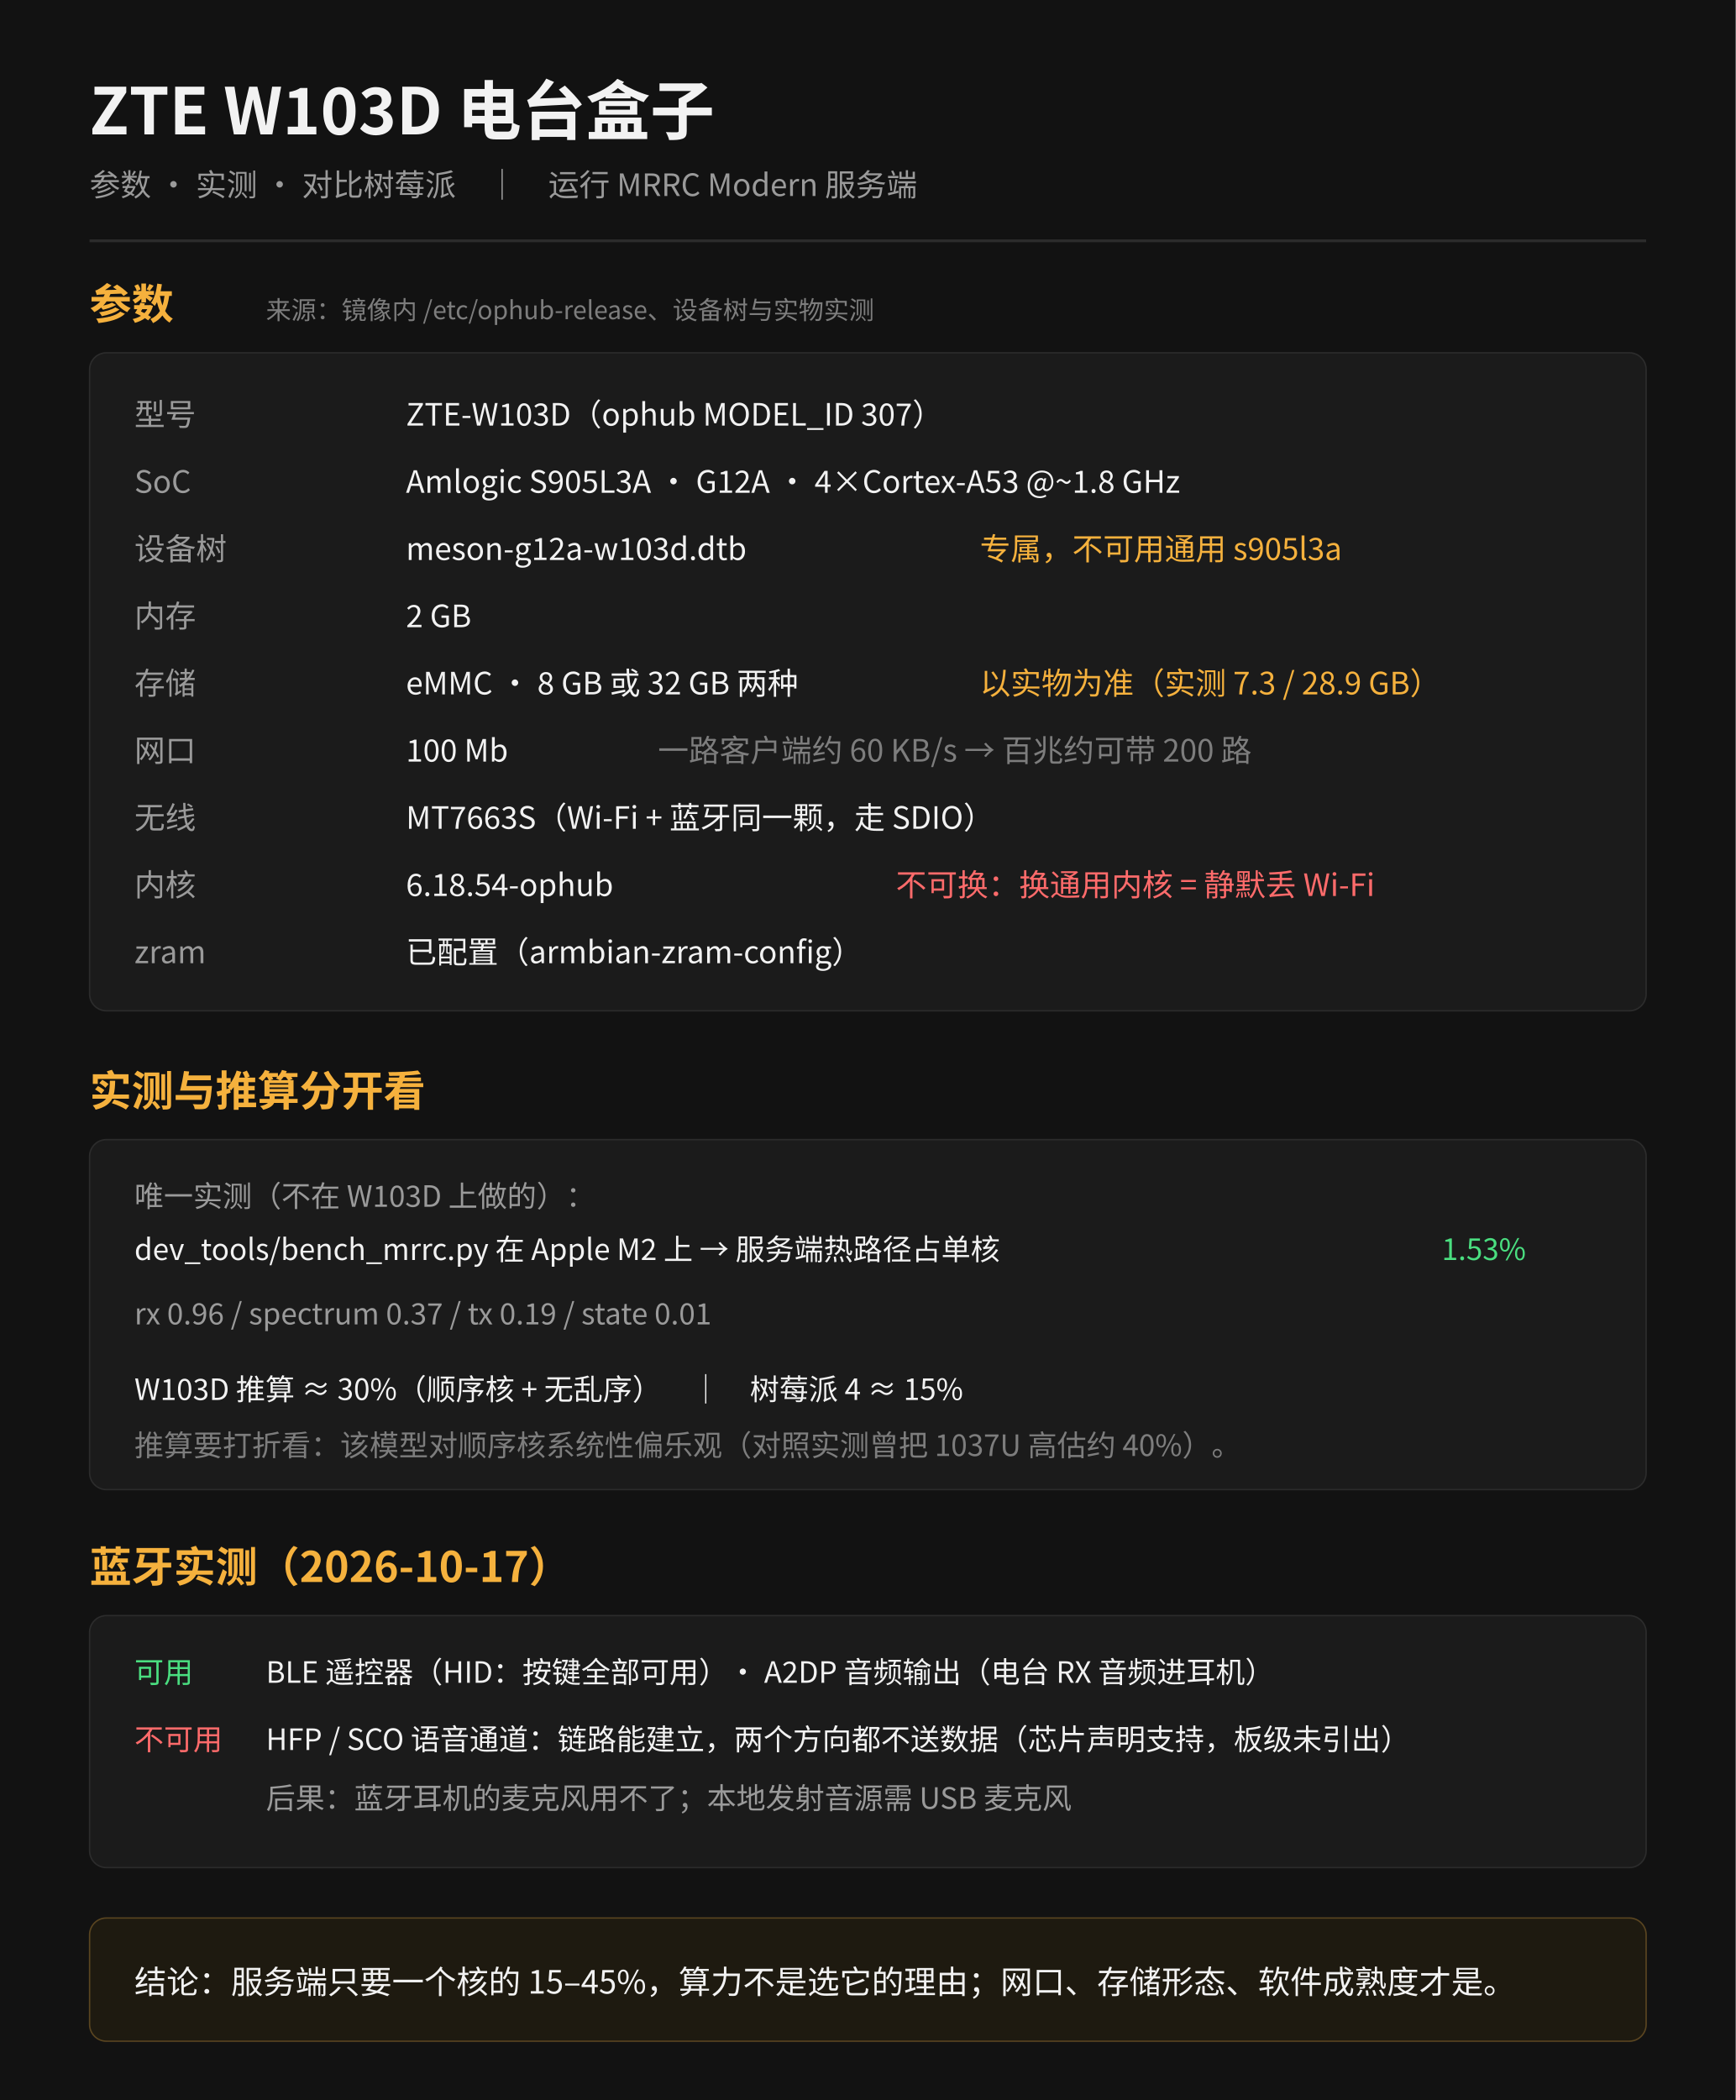
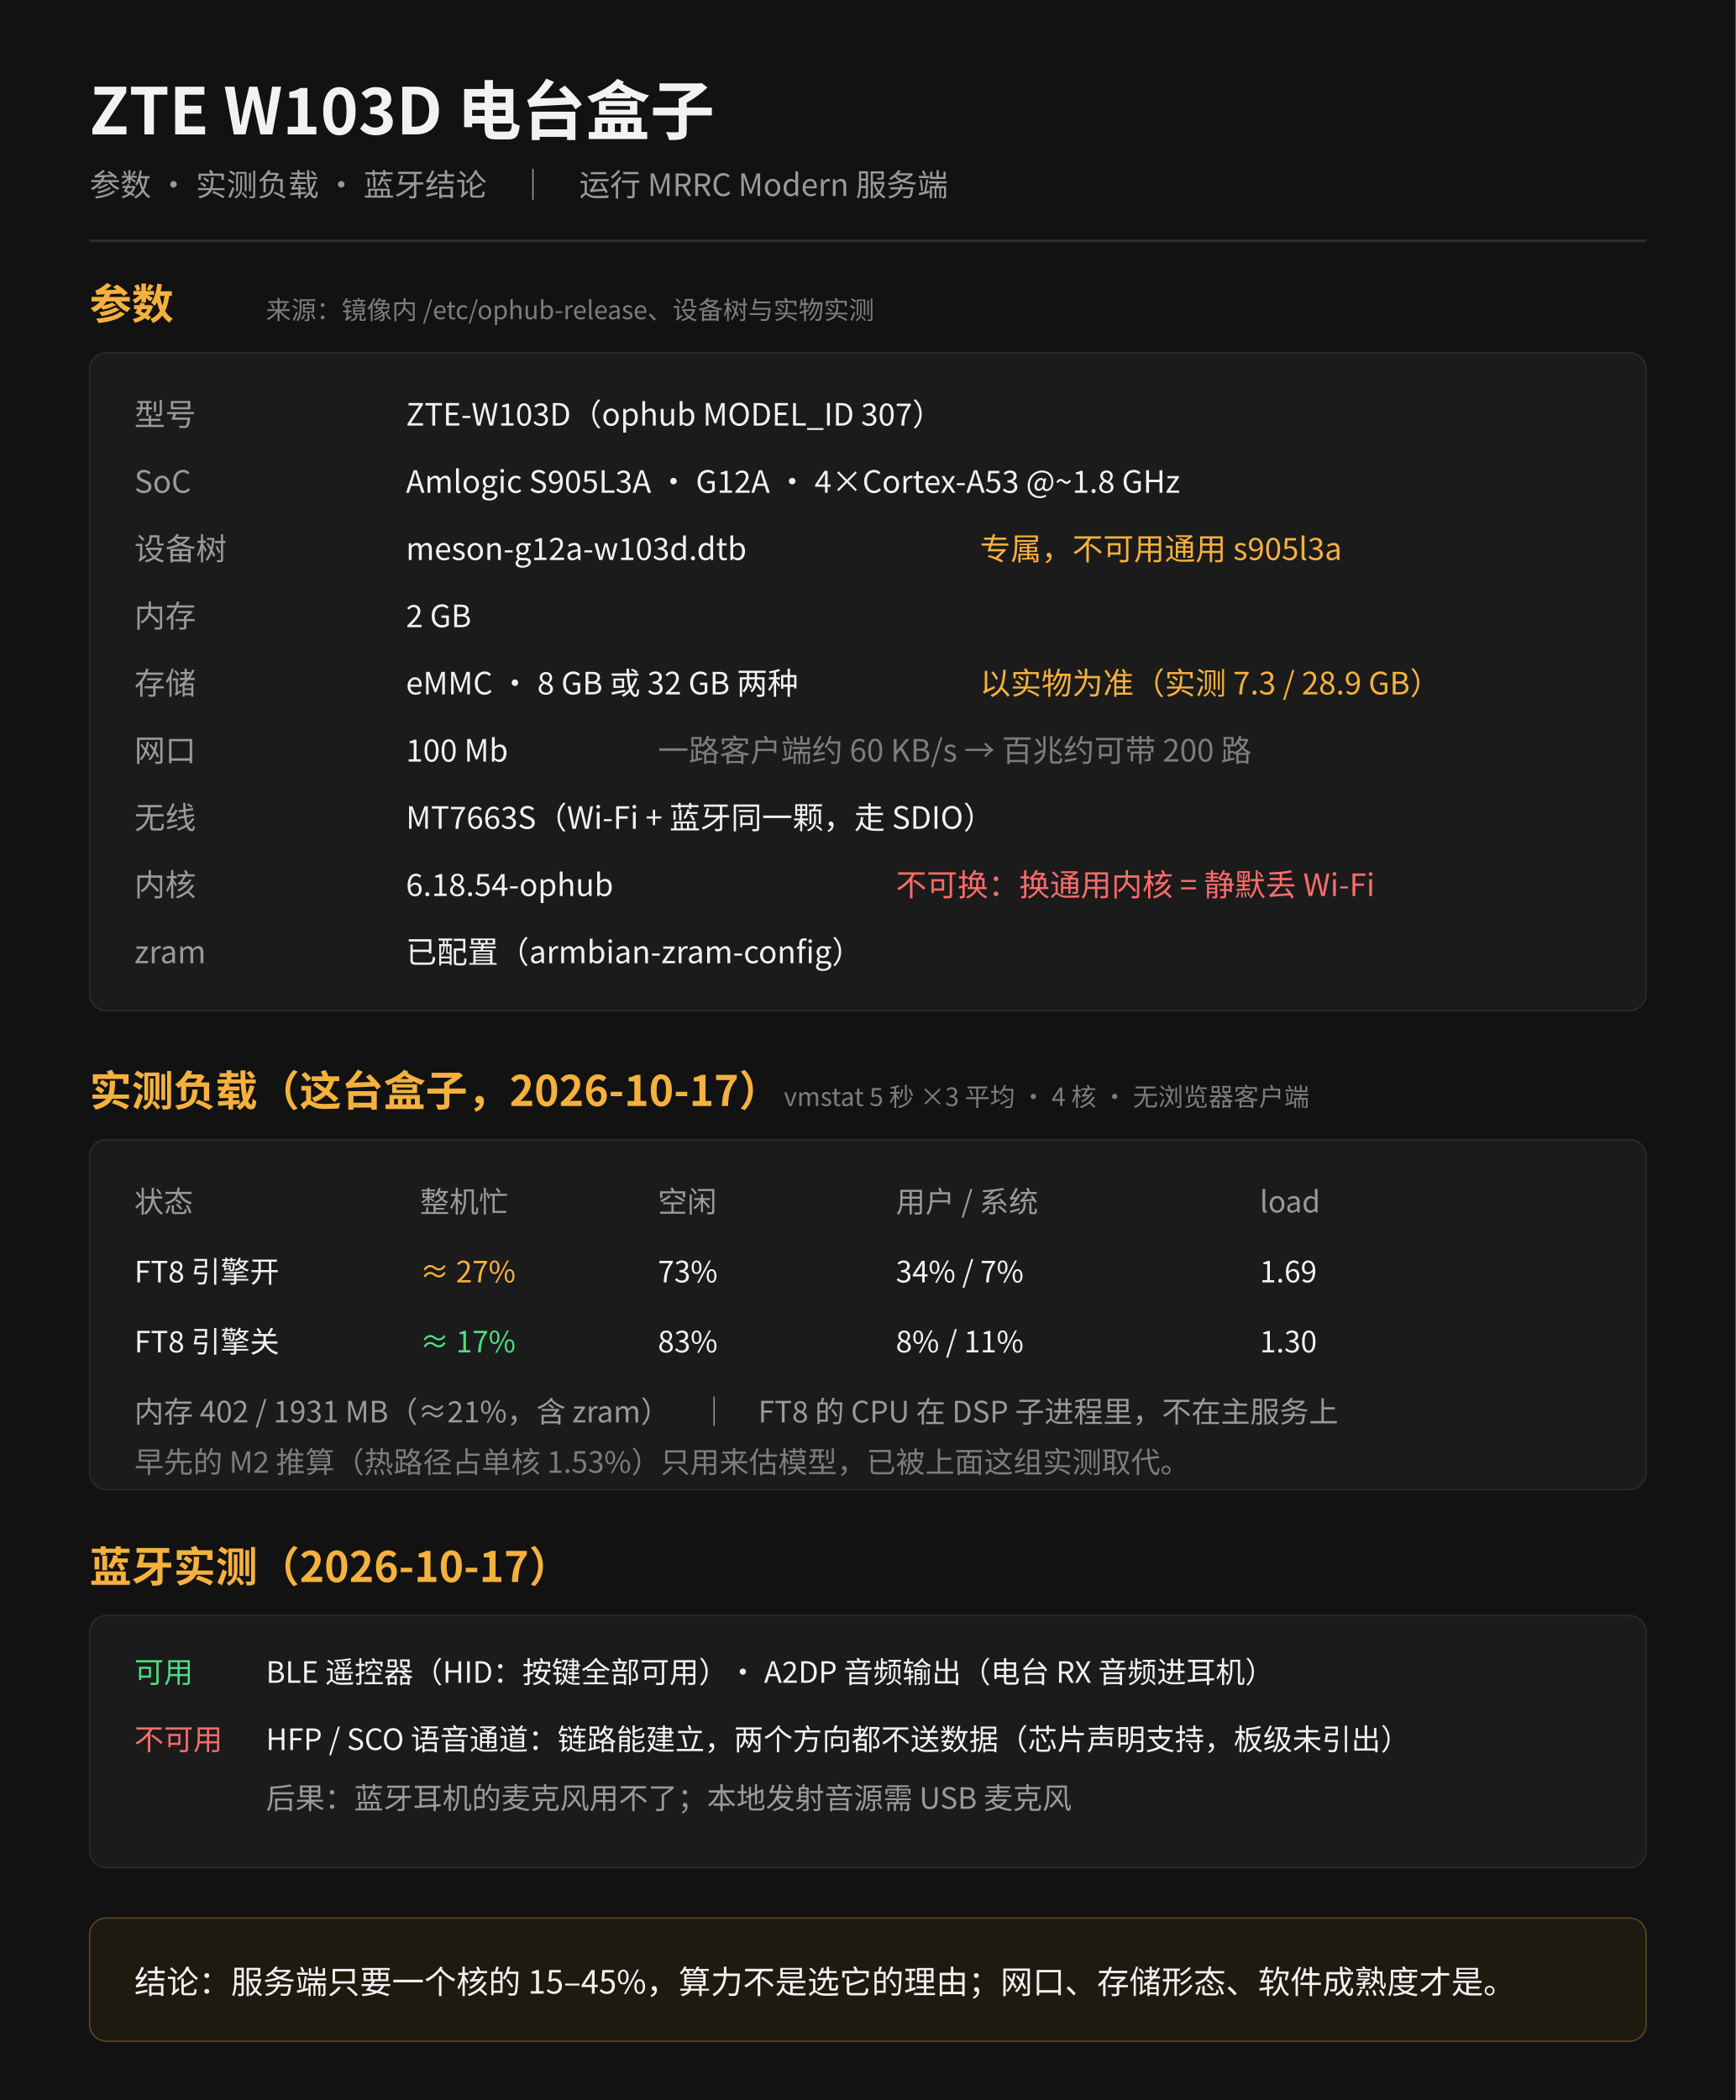
<svg xmlns="http://www.w3.org/2000/svg" width="1240" height="1500" viewBox="0 0 1240 1500" font-family="PingFang SC, Noto Sans CJK SC, Helvetica, sans-serif">
  <rect width="1240" height="1500" fill="#121212" />
  <text x="64" y="96" font-size="46" font-weight="700" fill="#f2f2f2">ZTE W103D 电台盒子</text>
-   <text x="64" y="140" font-size="22" fill="#9a9a9a">参数 · 实测 · 对比树莓派　｜　运行 MRRC Modern 服务端</text>
+   <text x="64" y="140" font-size="22" fill="#9a9a9a">参数 · 实测负载 · 蓝牙结论　｜　运行 MRRC Modern 服务端</text>
  <line x1="64" y1="172" x2="1176" y2="172" stroke="#2c2c2c" stroke-width="2" />
  <text x="64" y="228" font-size="30" font-weight="700" fill="#f5b13d">参数</text>
  <text x="190" y="228" font-size="18" fill="#7d7d7d">来源：镜像内 /etc/ophub-release、设备树与实物实测</text>
  <rect x="64" y="252" width="1112" height="470" rx="12" fill="#1b1b1b" stroke="#2c2c2c" />
  <g font-size="22">
    <text x="96" y="304" fill="#9a9a9a">型号</text>
    <text x="290" y="304" fill="#f2f2f2">ZTE-W103D（ophub MODEL_ID 307）</text>
    <text x="96" y="352" fill="#9a9a9a">SoC</text>
    <text x="290" y="352" fill="#f2f2f2">Amlogic S905L3A · G12A · 4×Cortex-A53 @~1.8 GHz</text>
    <text x="96" y="400" fill="#9a9a9a">设备树</text>
    <text x="290" y="400" fill="#f2f2f2">meson-g12a-w103d.dtb</text>
    <text x="700" y="400" fill="#f5b13d">专属，不可用通用 s905l3a</text>
    <text x="96" y="448" fill="#9a9a9a">内存</text>
    <text x="290" y="448" fill="#f2f2f2">2 GB</text>
    <text x="96" y="496" fill="#9a9a9a">存储</text>
    <text x="290" y="496" fill="#f2f2f2">eMMC · 8 GB 或 32 GB 两种</text>
    <text x="700" y="496" fill="#f5b13d">以实物为准（实测 7.3 / 28.9 GB）</text>
    <text x="96" y="544" fill="#9a9a9a">网口</text>
    <text x="290" y="544" fill="#f2f2f2">100 Mb</text>
    <text x="470" y="544" fill="#7d7d7d">一路客户端约 60 KB/s → 百兆约可带 200 路</text>
    <text x="96" y="592" fill="#9a9a9a">无线</text>
    <text x="290" y="592" fill="#f2f2f2">MT7663S（Wi-Fi + 蓝牙同一颗，走 SDIO）</text>
    <text x="96" y="640" fill="#9a9a9a">内核</text>
    <text x="290" y="640" fill="#f2f2f2">6.18.54-ophub</text>
    <text x="640" y="640" fill="#ff6b6b">不可换：换通用内核 = 静默丢 Wi-Fi</text>
    <text x="96" y="688" fill="#9a9a9a">zram</text>
    <text x="290" y="688" fill="#f2f2f2">已配置（armbian-zram-config）</text>
  </g>
-   <text x="64" y="790" font-size="30" font-weight="700" fill="#f5b13d">实测与推算分开看</text>
+   <text x="64" y="790" font-size="30" font-weight="700" fill="#f5b13d">实测负载（这台盒子，2026-10-17）</text>
+   <text x="560" y="790" font-size="18" fill="#7d7d7d">vmstat 5 秒 ×3 平均 · 4 核 · 无浏览器客户端</text>
  <rect x="64" y="814" width="1112" height="250" rx="12" fill="#1b1b1b" stroke="#2c2c2c" />
  <g font-size="21">
-     <text x="96" y="862" fill="#9a9a9a">唯一实测（不在 W103D 上做的）：</text>
-     <text x="96" y="900" fill="#f2f2f2">dev_tools/bench_mrrc.py 在 Apple M2 上 → 服务端热路径占单核</text>
-     <text x="1030" y="900" fill="#4ade80">1.53%</text>
-     <text x="96" y="946" fill="#9a9a9a">rx 0.96 / spectrum 0.37 / tx 0.19 / state 0.01</text>
-     <text x="96" y="1000" fill="#f2f2f2">W103D 推算 ≈ 30%（顺序核 + 无乱序）　｜　树莓派 4 ≈ 15%</text>
-     <text x="96" y="1040" fill="#7d7d7d">推算要打折看：该模型对顺序核系统性偏乐观（对照实测曾把 1037U 高估约 40%）。</text>
+     <text x="96" y="866" fill="#9a9a9a">状态</text>
+     <text x="300" y="866" fill="#9a9a9a">整机忙</text>
+     <text x="470" y="866" fill="#9a9a9a">空闲</text>
+     <text x="640" y="866" fill="#9a9a9a">用户 / 系统</text>
+     <text x="900" y="866" fill="#9a9a9a">load</text>
+     <text x="96" y="916" fill="#f2f2f2">FT8 引擎开</text>
+     <text x="300" y="916" fill="#f5b13d">≈ 27%</text>
+     <text x="470" y="916" fill="#f2f2f2">73%</text>
+     <text x="640" y="916" fill="#f2f2f2">34% / 7%</text>
+     <text x="900" y="916" fill="#f2f2f2">1.69</text>
+     <text x="96" y="966" fill="#f2f2f2">FT8 引擎关</text>
+     <text x="300" y="966" fill="#4ade80">≈ 17%</text>
+     <text x="470" y="966" fill="#f2f2f2">83%</text>
+     <text x="640" y="966" fill="#f2f2f2">8% / 11%</text>
+     <text x="900" y="966" fill="#f2f2f2">1.30</text>
+     <text x="96" y="1016" fill="#9a9a9a">内存 402 / 1931 MB（≈21%，含 zram）　｜　FT8 的 CPU 在 DSP 子进程里，不在主服务上</text>
+     <text x="96" y="1052" fill="#7d7d7d">早先的 M2 推算（热路径占单核 1.53%）只用来估模型，已被上面这组实测取代。</text>
  </g>
  <text x="64" y="1130" font-size="30" font-weight="700" fill="#f5b13d">蓝牙实测（2026-10-17）</text>
  <rect x="64" y="1154" width="1112" height="180" rx="12" fill="#1b1b1b" stroke="#2c2c2c" />
  <g font-size="21">
    <text x="96" y="1202" fill="#4ade80">可用</text>
    <text x="190" y="1202" fill="#f2f2f2">BLE 遥控器（HID：按键全部可用）· A2DP 音频输出（电台 RX 音频进耳机）</text>
    <text x="96" y="1250" fill="#ff6b6b">不可用</text>
    <text x="190" y="1250" fill="#f2f2f2">HFP / SCO 语音通道：链路能建立，两个方向都不送数据（芯片声明支持，板级未引出）</text>
    <text x="190" y="1292" fill="#9a9a9a">后果：蓝牙耳机的麦克风用不了；本地发射音源需 USB 麦克风</text>
  </g>
  <rect x="64" y="1370" width="1112" height="88" rx="12" fill="#1e1a10" stroke="#5a4520" />
  <text x="96" y="1424" font-size="23" fill="#f2f2f2">结论：服务端只要一个核的 15–45%，算力不是选它的理由；网口、存储形态、软件成熟度才是。</text>
</svg>
